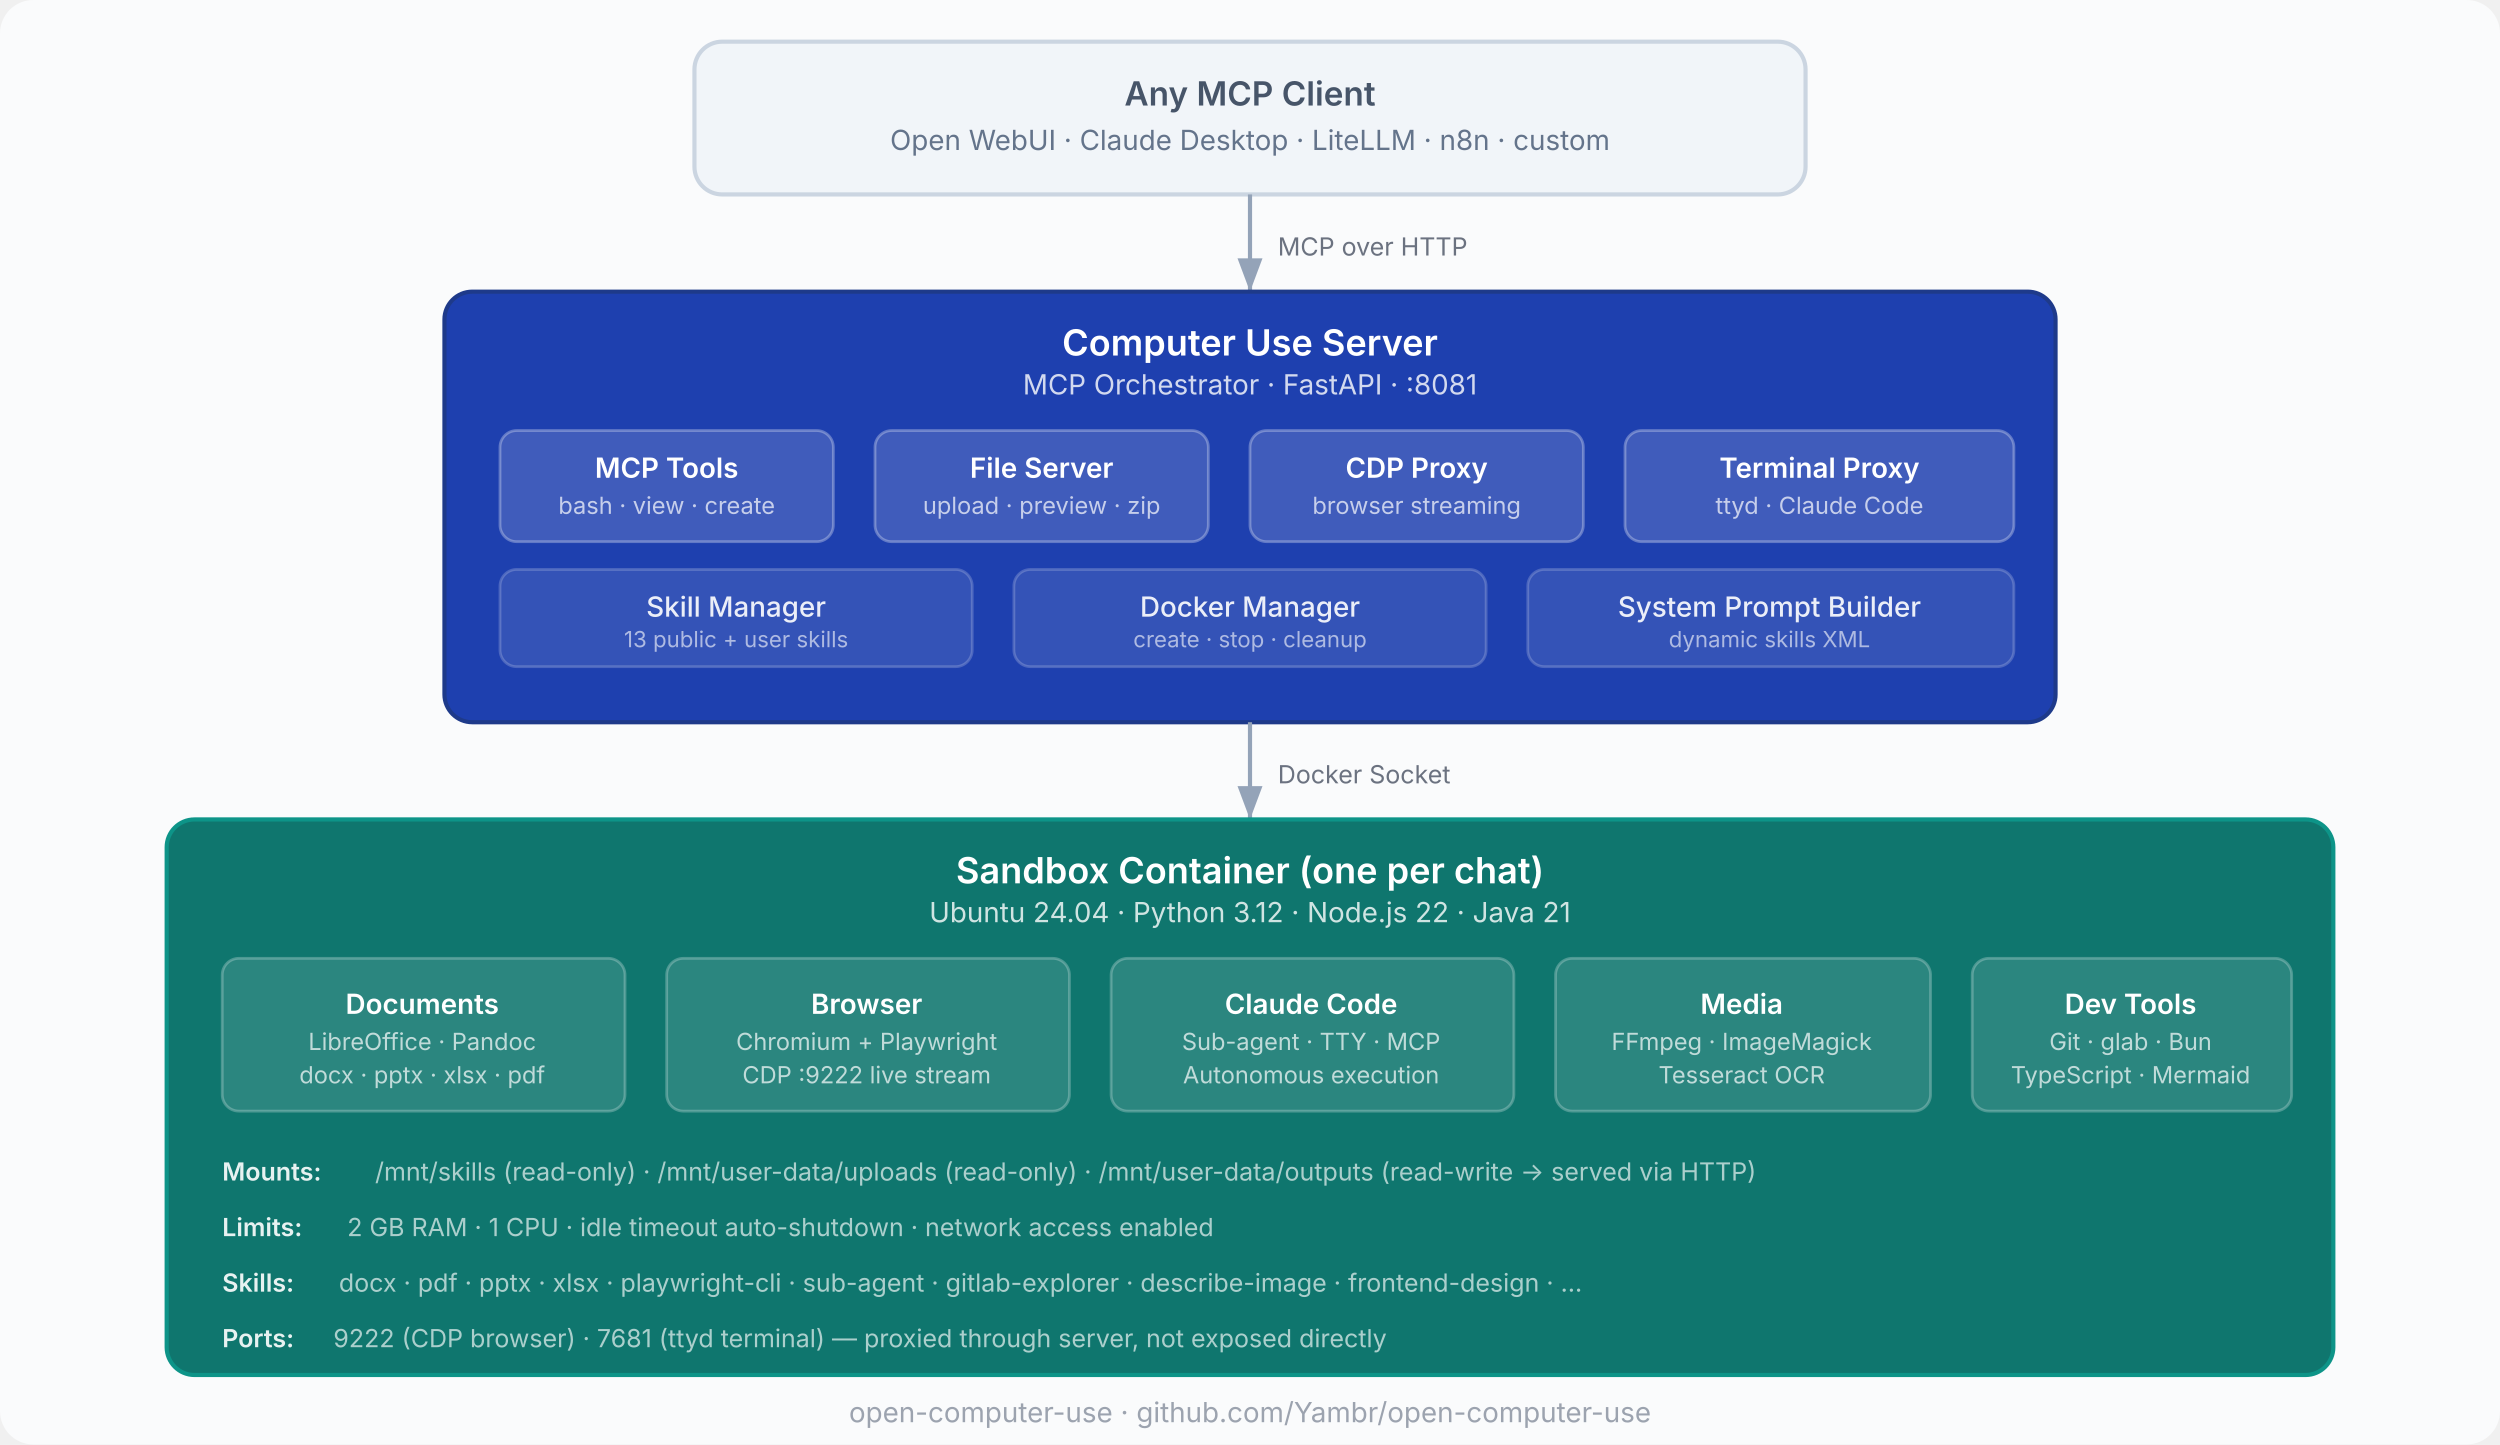
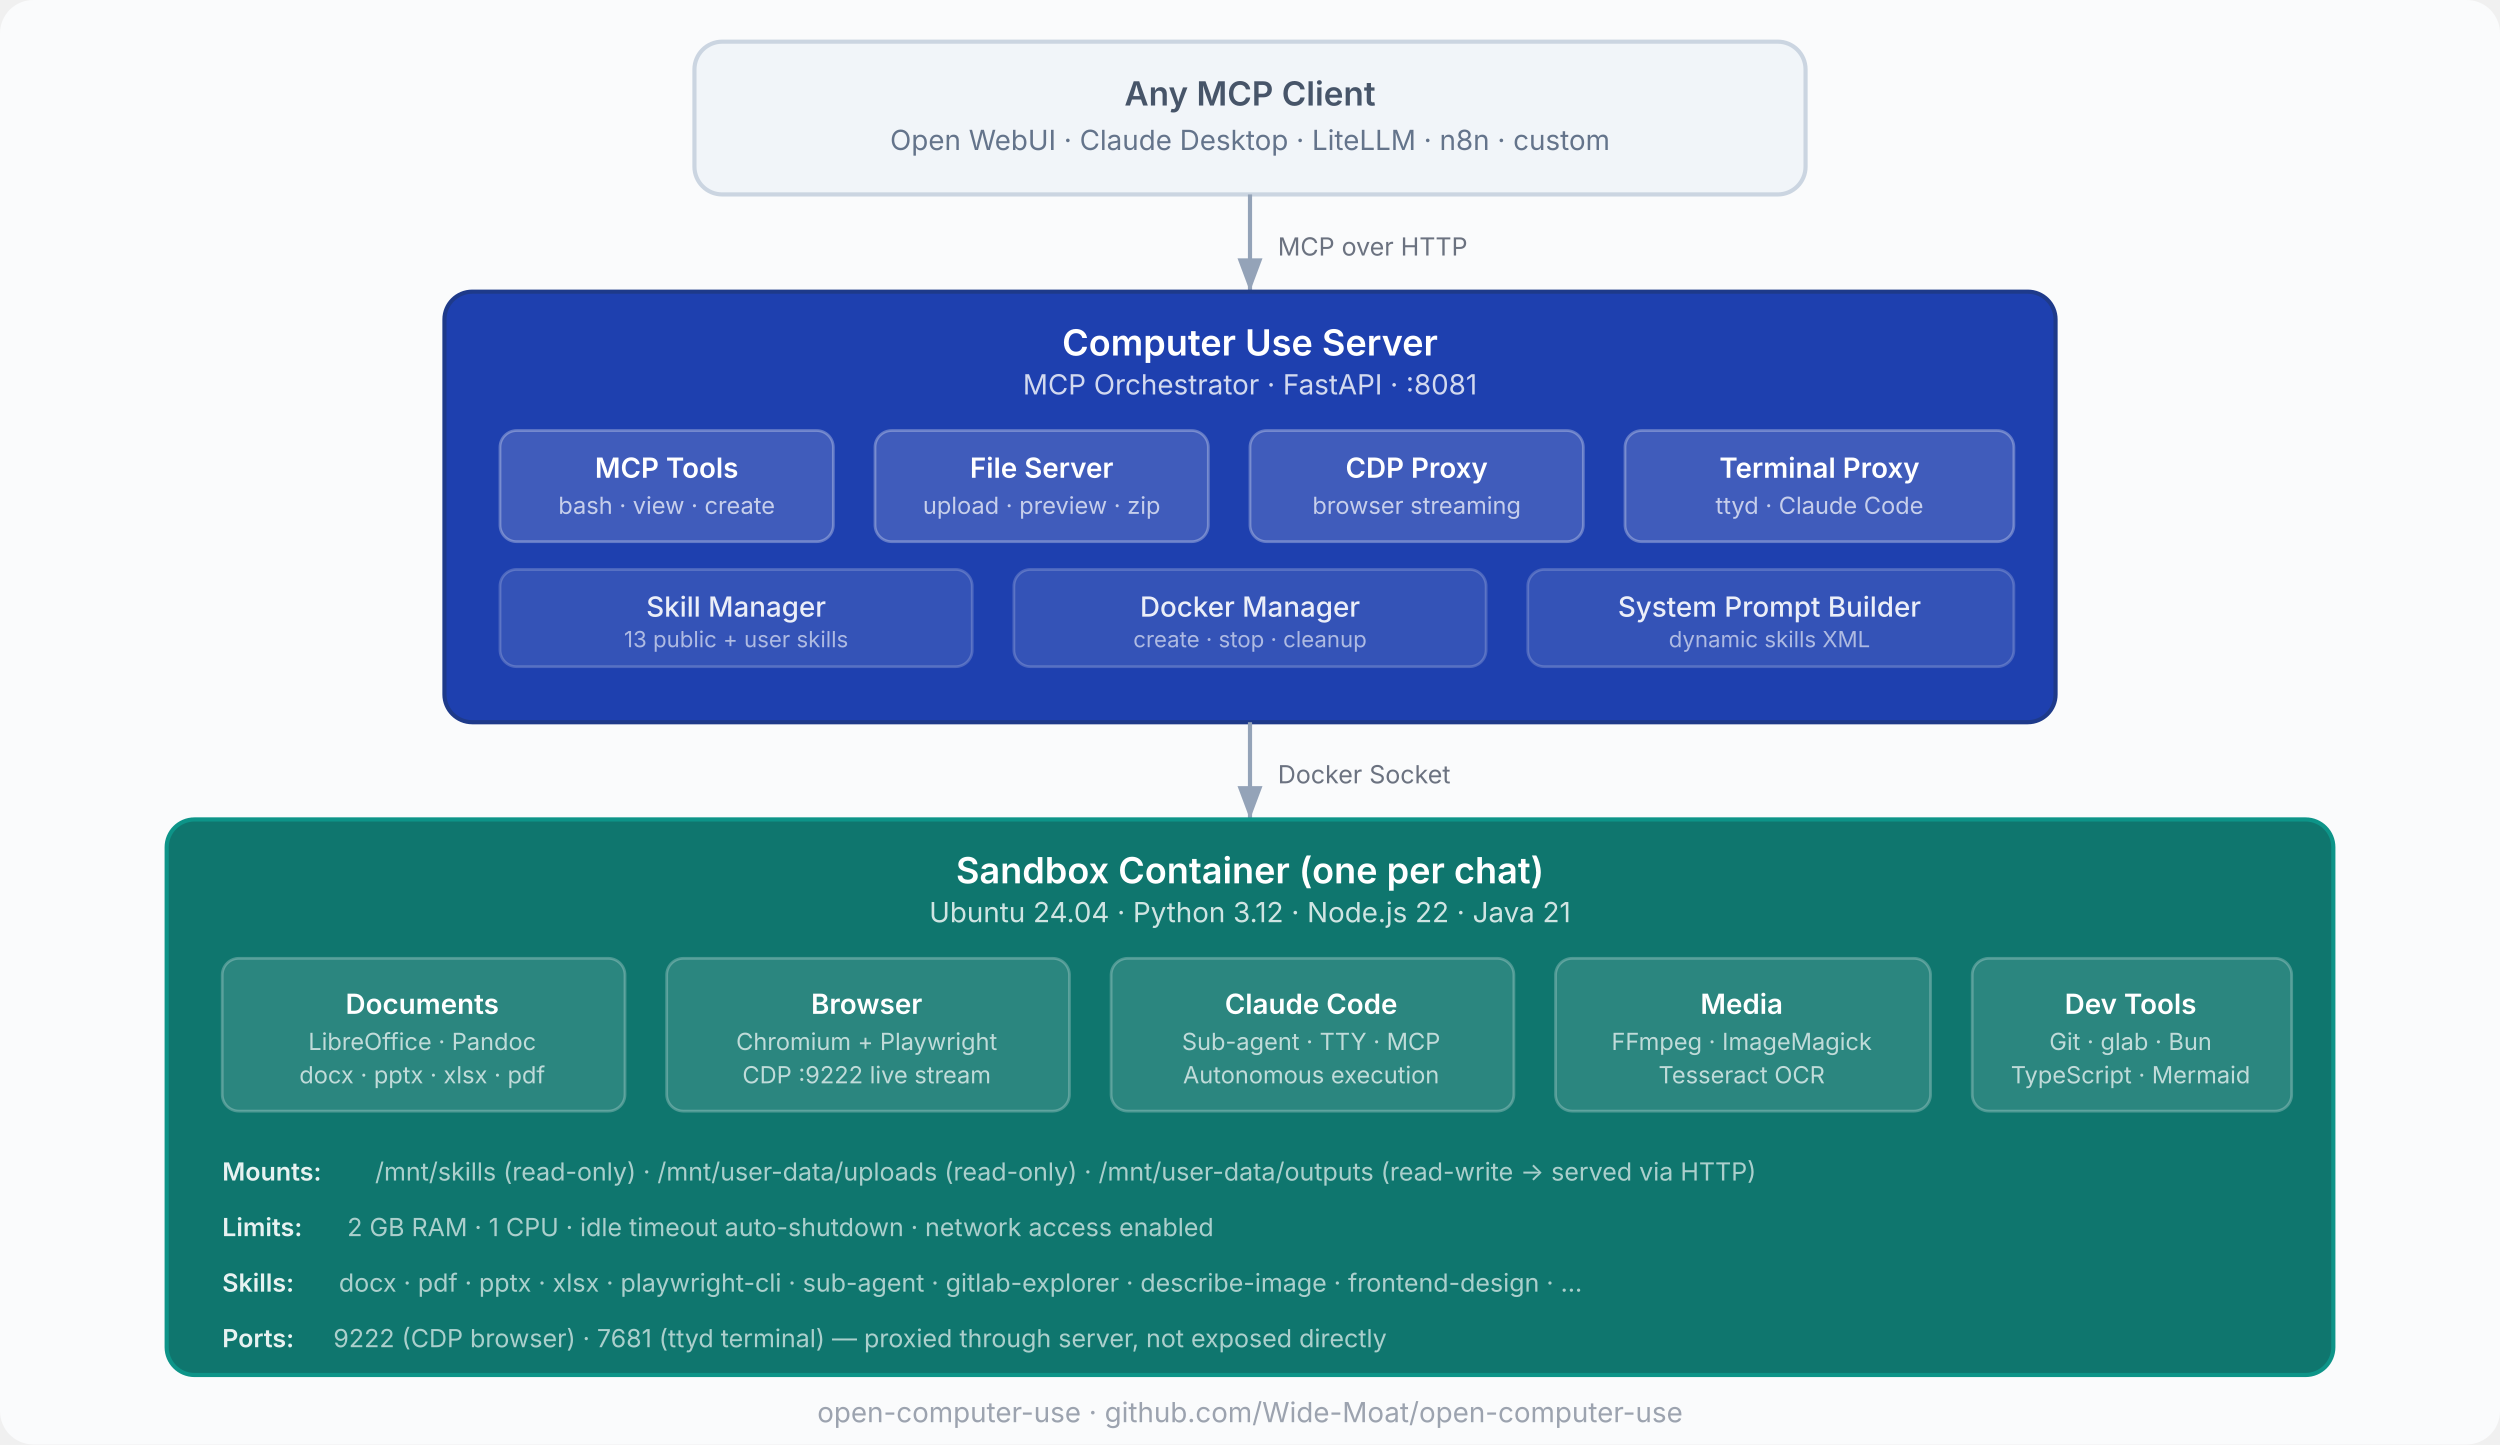
<svg xmlns="http://www.w3.org/2000/svg" viewBox="0 0 900 520" font-family="Inter, -apple-system, system-ui, sans-serif">
  <defs>
    <style>
      .box { rx: 10; stroke-width: 1.5; }
      .label { font-size: 13px; font-weight: 600; fill: #fff; }
      .sublabel { font-size: 10px; fill: rgba(255,255,255,0.8); }
      .item { font-size: 10.5px; fill: #374151; }
      .arrow { stroke: #94a3b8; stroke-width: 1.5; fill: none; marker-end: url(#arrowhead); }
      .arrow-label { font-size: 9px; fill: #6b7280; }
      .port { font-size: 9px; font-weight: 600; fill: #6b7280; }
    </style>
    <marker id="arrowhead" markerWidth="8" markerHeight="6" refX="8" refY="3" orient="auto">
      <path d="M0,0 L8,3 L0,6" fill="#94a3b8" />
    </marker>
  </defs>
  <rect width="900" height="520" rx="12" fill="#fafbfc" />
  <rect x="250" y="15" width="400" height="55" class="box" fill="#f1f5f9" stroke="#cbd5e1" />
  <text x="450" y="38" text-anchor="middle" font-size="12" font-weight="600" fill="#475569">Any MCP Client</text>
  <text x="450" y="54" text-anchor="middle" font-size="10" fill="#64748b">Open WebUI  ·  Claude Desktop  ·  LiteLLM  ·  n8n  ·  custom</text>
  <path d="M450,70 L450,105" class="arrow" />
  <text x="460" y="92" class="arrow-label">MCP over HTTP</text>
  <rect x="160" y="105" width="580" height="155" class="box" fill="#1e40af" stroke="#1e3a8a" />
  <text x="450" y="128" text-anchor="middle" class="label">Computer Use Server</text>
  <text x="450" y="142" text-anchor="middle" class="sublabel">MCP Orchestrator · FastAPI · :8081</text>
  <rect x="180" y="155" width="120" height="40" rx="6" fill="rgba(255,255,255,0.15)" stroke="rgba(255,255,255,0.3)" />
  <text x="240" y="172" text-anchor="middle" font-size="10" font-weight="600" fill="#fff">MCP Tools</text>
  <text x="240" y="185" text-anchor="middle" font-size="8.5" fill="rgba(255,255,255,0.7)">bash · view · create</text>
  <rect x="315" y="155" width="120" height="40" rx="6" fill="rgba(255,255,255,0.15)" stroke="rgba(255,255,255,0.3)" />
  <text x="375" y="172" text-anchor="middle" font-size="10" font-weight="600" fill="#fff">File Server</text>
  <text x="375" y="185" text-anchor="middle" font-size="8.5" fill="rgba(255,255,255,0.7)">upload · preview · zip</text>
  <rect x="450" y="155" width="120" height="40" rx="6" fill="rgba(255,255,255,0.15)" stroke="rgba(255,255,255,0.3)" />
  <text x="510" y="172" text-anchor="middle" font-size="10" font-weight="600" fill="#fff">CDP Proxy</text>
  <text x="510" y="185" text-anchor="middle" font-size="8.5" fill="rgba(255,255,255,0.7)">browser streaming</text>
  <rect x="585" y="155" width="140" height="40" rx="6" fill="rgba(255,255,255,0.15)" stroke="rgba(255,255,255,0.3)" />
  <text x="655" y="172" text-anchor="middle" font-size="10" font-weight="600" fill="#fff">Terminal Proxy</text>
  <text x="655" y="185" text-anchor="middle" font-size="8.5" fill="rgba(255,255,255,0.7)">ttyd · Claude Code</text>
  <rect x="180" y="205" width="170" height="35" rx="6" fill="rgba(255,255,255,0.1)" stroke="rgba(255,255,255,0.2)" />
  <text x="265" y="222" text-anchor="middle" font-size="10" font-weight="500" fill="rgba(255,255,255,0.9)">Skill Manager</text>
  <text x="265" y="233" text-anchor="middle" font-size="8" fill="rgba(255,255,255,0.6)">13 public + user skills</text>
  <rect x="365" y="205" width="170" height="35" rx="6" fill="rgba(255,255,255,0.1)" stroke="rgba(255,255,255,0.2)" />
  <text x="450" y="222" text-anchor="middle" font-size="10" font-weight="500" fill="rgba(255,255,255,0.9)">Docker Manager</text>
  <text x="450" y="233" text-anchor="middle" font-size="8" fill="rgba(255,255,255,0.6)">create · stop · cleanup</text>
  <rect x="550" y="205" width="175" height="35" rx="6" fill="rgba(255,255,255,0.1)" stroke="rgba(255,255,255,0.2)" />
  <text x="637" y="222" text-anchor="middle" font-size="10" font-weight="500" fill="rgba(255,255,255,0.9)">System Prompt Builder</text>
  <text x="637" y="233" text-anchor="middle" font-size="8" fill="rgba(255,255,255,0.6)">dynamic skills XML</text>
  <path d="M450,260 L450,295" class="arrow" />
  <text x="460" y="282" class="arrow-label">Docker Socket</text>
  <rect x="60" y="295" width="780" height="200" class="box" fill="#0f766e" stroke="#0d9488" />
  <text x="450" y="318" text-anchor="middle" class="label">Sandbox Container (one per chat)</text>
  <text x="450" y="332" text-anchor="middle" class="sublabel">Ubuntu 24.04 · Python 3.12 · Node.js 22 · Java 21</text>
  <rect x="80" y="345" width="145" height="55" rx="6" fill="rgba(255,255,255,0.12)" stroke="rgba(255,255,255,0.25)" />
  <text x="152" y="365" text-anchor="middle" font-size="10" font-weight="600" fill="#fff">Documents</text>
  <text x="152" y="378" text-anchor="middle" font-size="8.5" fill="rgba(255,255,255,0.7)">LibreOffice · Pandoc</text>
  <text x="152" y="390" text-anchor="middle" font-size="8.5" fill="rgba(255,255,255,0.7)">docx · pptx · xlsx · pdf</text>
  <rect x="240" y="345" width="145" height="55" rx="6" fill="rgba(255,255,255,0.12)" stroke="rgba(255,255,255,0.25)" />
  <text x="312" y="365" text-anchor="middle" font-size="10" font-weight="600" fill="#fff">Browser</text>
  <text x="312" y="378" text-anchor="middle" font-size="8.5" fill="rgba(255,255,255,0.7)">Chromium + Playwright</text>
  <text x="312" y="390" text-anchor="middle" font-size="8.5" fill="rgba(255,255,255,0.7)">CDP :9222 live stream</text>
  <rect x="400" y="345" width="145" height="55" rx="6" fill="rgba(255,255,255,0.12)" stroke="rgba(255,255,255,0.25)" />
  <text x="472" y="365" text-anchor="middle" font-size="10" font-weight="600" fill="#fff">Claude Code</text>
  <text x="472" y="378" text-anchor="middle" font-size="8.5" fill="rgba(255,255,255,0.7)">Sub-agent · TTY · MCP</text>
  <text x="472" y="390" text-anchor="middle" font-size="8.5" fill="rgba(255,255,255,0.7)">Autonomous execution</text>
  <rect x="560" y="345" width="135" height="55" rx="6" fill="rgba(255,255,255,0.12)" stroke="rgba(255,255,255,0.25)" />
  <text x="627" y="365" text-anchor="middle" font-size="10" font-weight="600" fill="#fff">Media</text>
  <text x="627" y="378" text-anchor="middle" font-size="8.5" fill="rgba(255,255,255,0.7)">FFmpeg · ImageMagick</text>
  <text x="627" y="390" text-anchor="middle" font-size="8.5" fill="rgba(255,255,255,0.7)">Tesseract OCR</text>
  <rect x="710" y="345" width="115" height="55" rx="6" fill="rgba(255,255,255,0.12)" stroke="rgba(255,255,255,0.25)" />
  <text x="767" y="365" text-anchor="middle" font-size="10" font-weight="600" fill="#fff">Dev Tools</text>
  <text x="767" y="378" text-anchor="middle" font-size="8.5" fill="rgba(255,255,255,0.7)">Git · glab · Bun</text>
  <text x="767" y="390" text-anchor="middle" font-size="8.5" fill="rgba(255,255,255,0.7)">TypeScript · Mermaid</text>
  <text x="80" y="425" font-size="9" font-weight="600" fill="rgba(255,255,255,0.9)">Mounts:</text>
  <text x="135" y="425" font-size="9" fill="rgba(255,255,255,0.65)">/mnt/skills (read-only) · /mnt/user-data/uploads (read-only) · /mnt/user-data/outputs (read-write → served via HTTP)</text>
  <text x="80" y="445" font-size="9" font-weight="600" fill="rgba(255,255,255,0.9)">Limits:</text>
  <text x="125" y="445" font-size="9" fill="rgba(255,255,255,0.65)">2 GB RAM · 1 CPU · idle timeout auto-shutdown · network access enabled</text>
  <text x="80" y="465" font-size="9" font-weight="600" fill="rgba(255,255,255,0.9)">Skills:</text>
  <text x="122" y="465" font-size="9" fill="rgba(255,255,255,0.65)">docx · pdf · pptx · xlsx · playwright-cli · sub-agent · gitlab-explorer · describe-image · frontend-design · ...</text>
  <text x="80" y="485" font-size="9" font-weight="600" fill="rgba(255,255,255,0.9)">Ports:</text>
  <text x="120" y="485" font-size="9" fill="rgba(255,255,255,0.65)">9222 (CDP browser) · 7681 (ttyd terminal) — proxied through server, not exposed directly</text>
-   <text x="450" y="512" text-anchor="middle" font-size="10" fill="#9ca3af">open-computer-use · github.com/Yambr/open-computer-use</text>
+   <text x="450" y="512" text-anchor="middle" font-size="10" fill="#9ca3af">open-computer-use · github.com/Wide-Moat/open-computer-use</text>
</svg>
